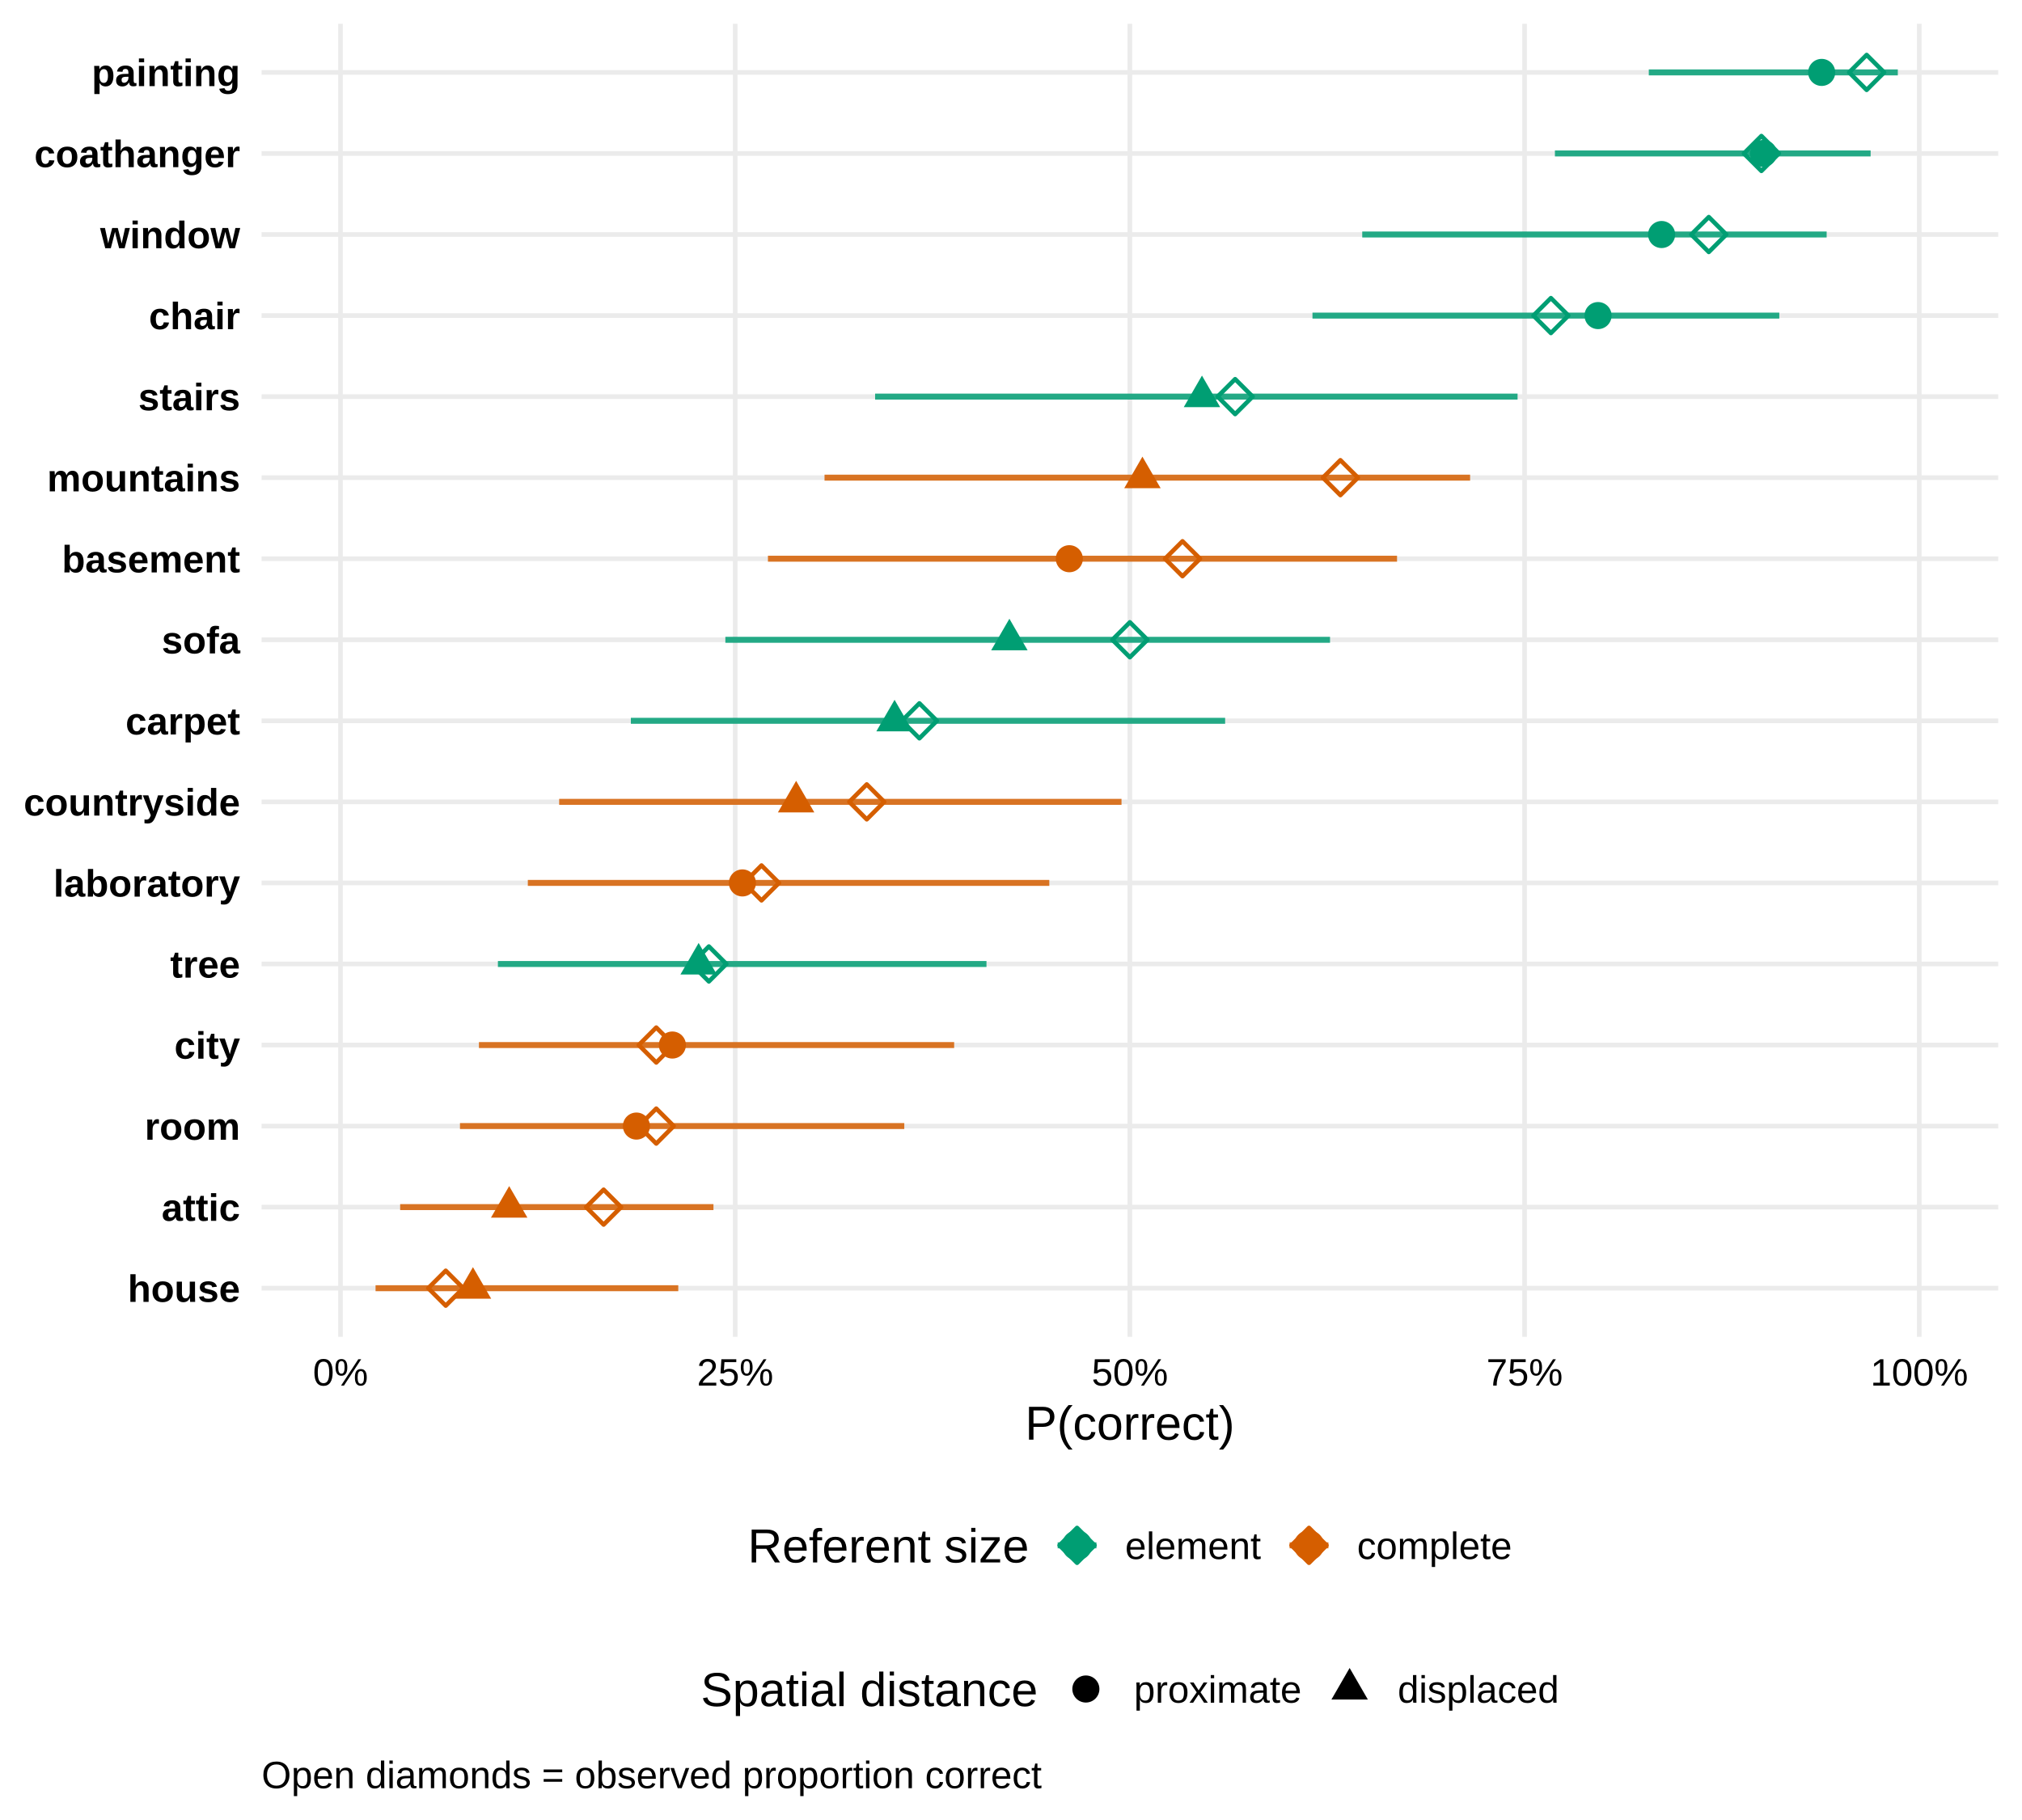
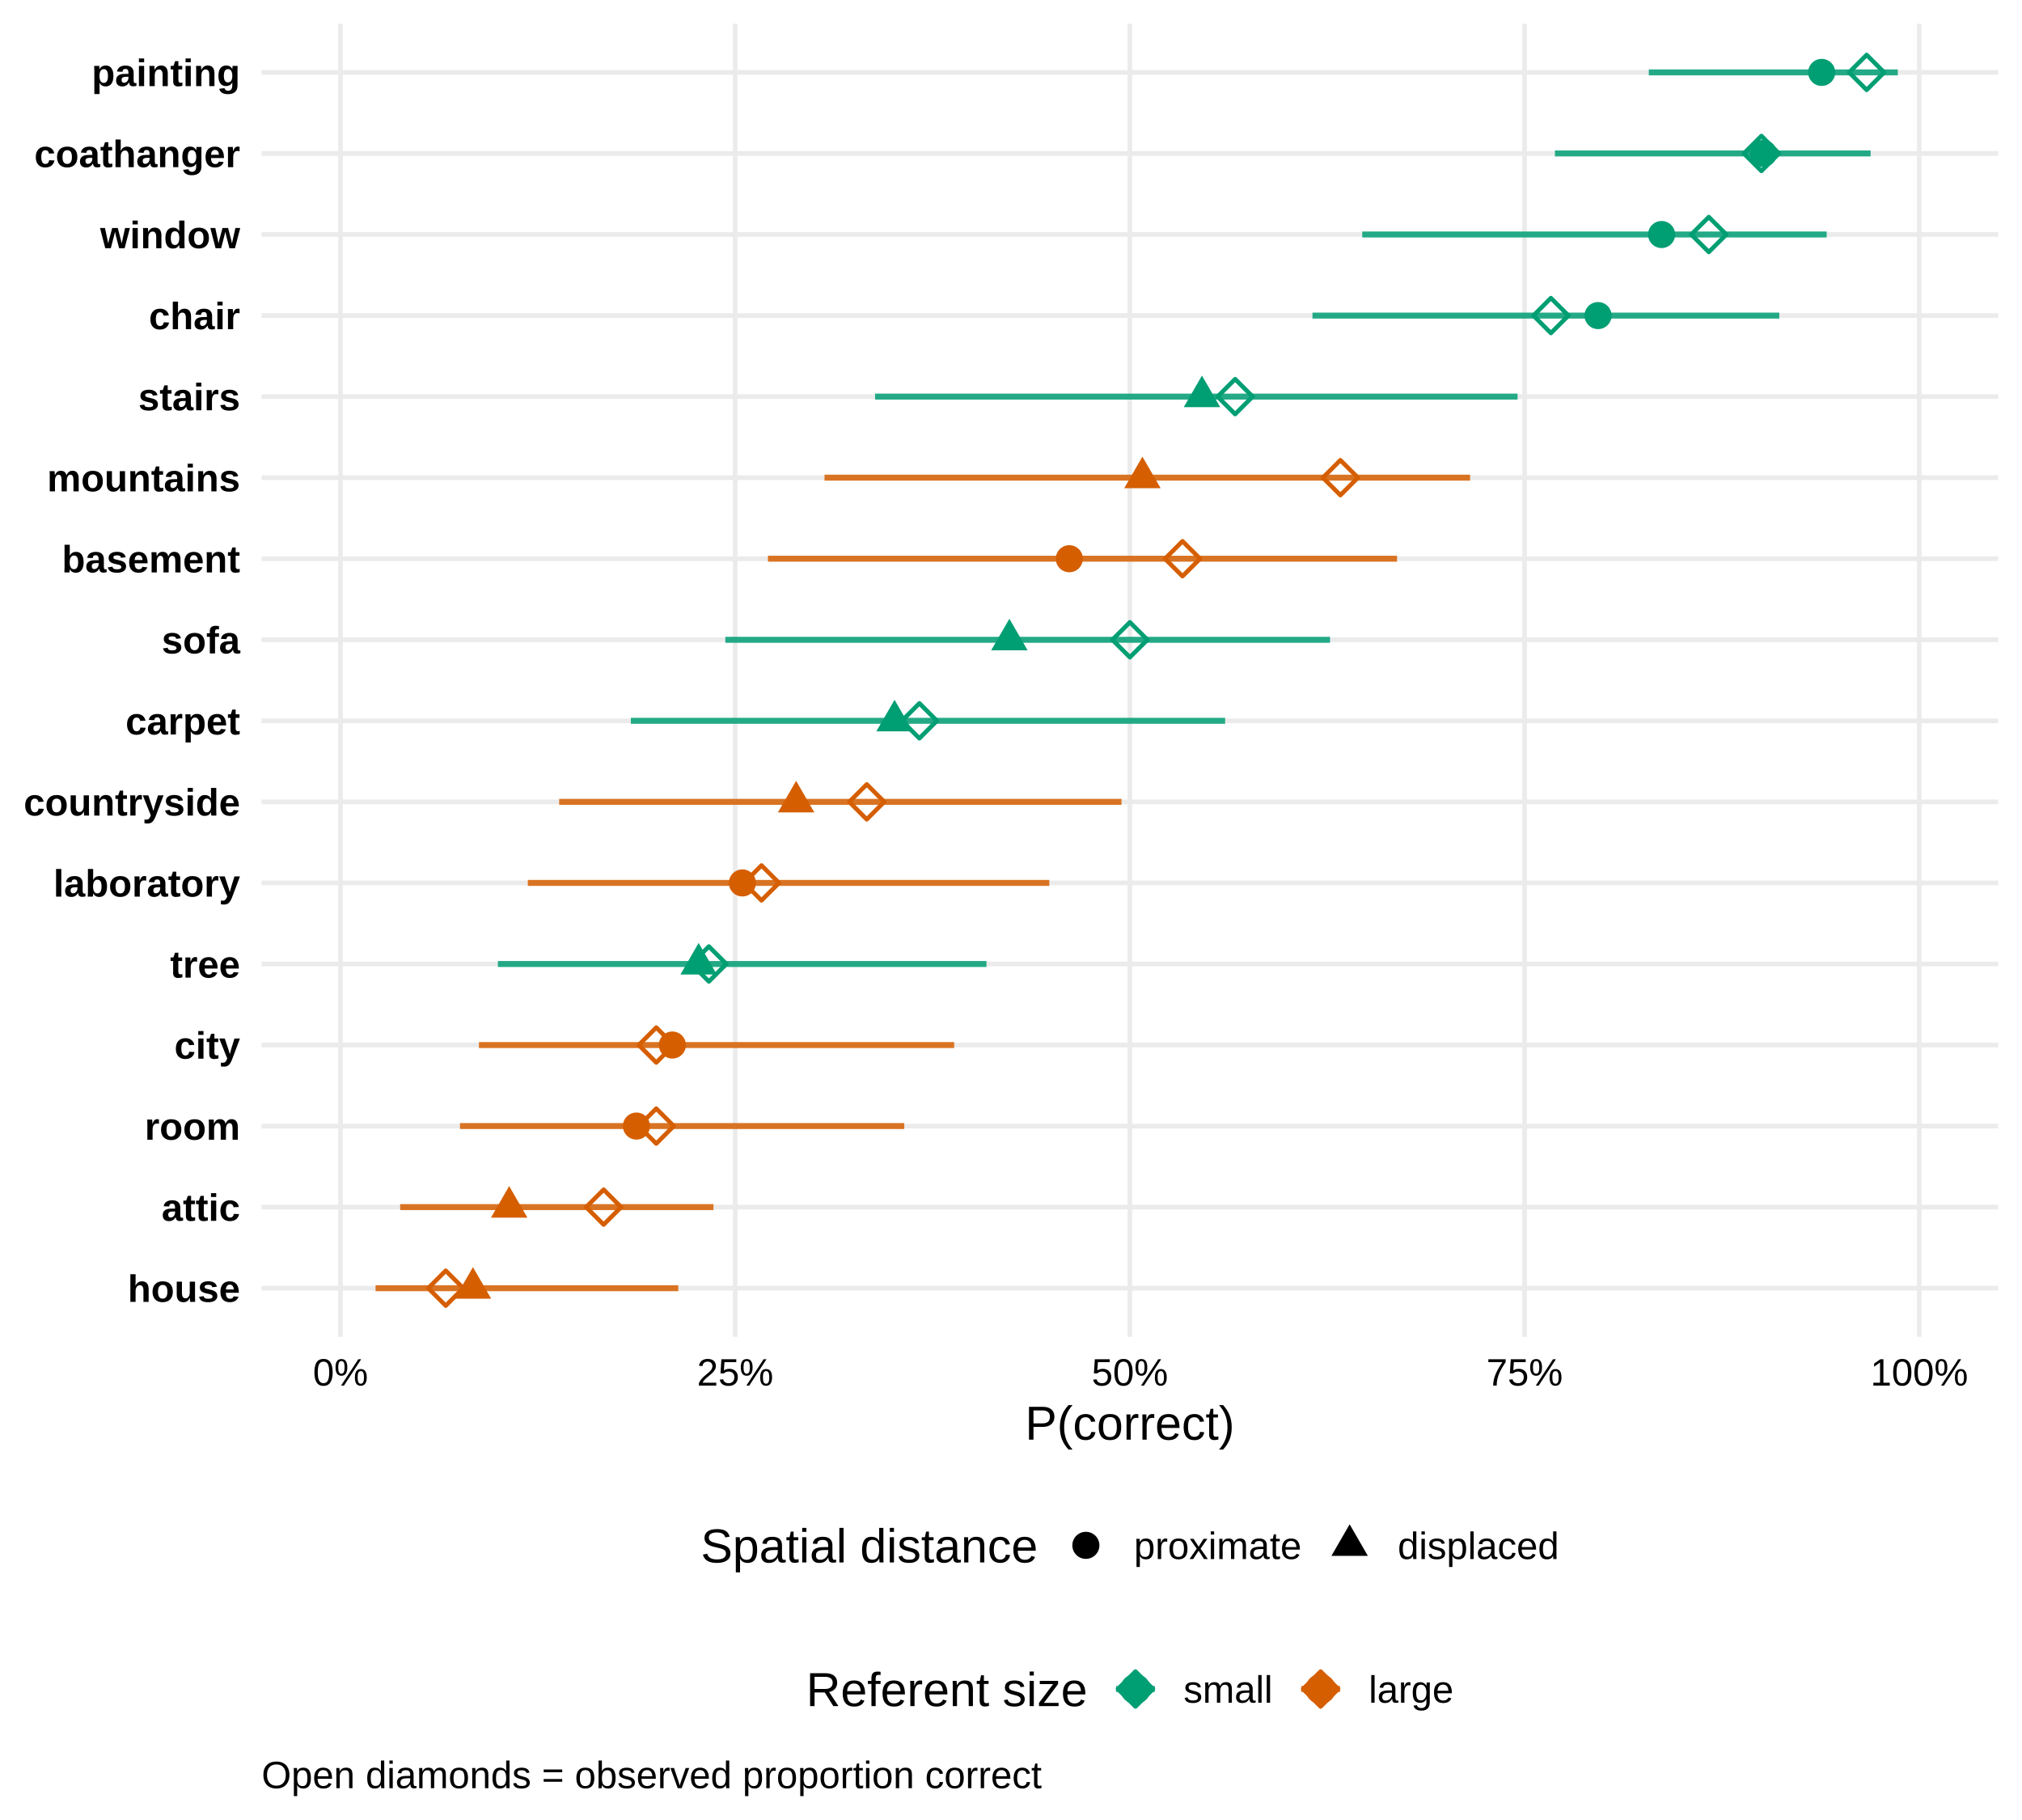
<svg xmlns="http://www.w3.org/2000/svg" width="720.00pt" height="648.00pt" viewBox="0 0 720.00 648.00">
  <g class="svglite">
    <defs>
      <style type="text/css">
    .svglite line, .svglite polyline, .svglite polygon, .svglite path, .svglite rect, .svglite circle {
      fill: none;
      stroke: #000000;
      stroke-linecap: round;
      stroke-linejoin: round;
      stroke-miterlimit: 10.00;
    }
    .svglite text {
      white-space: pre;
    }
    .svglite g.glyphgroup path {
      fill: inherit;
      stroke: none;
    }
  </style>
    </defs>
    <rect width="100%" height="100%" style="stroke: none; fill: #FFFFFF;" />
    <defs>
      <clipPath id="cpMC4wMHw3MjAuMDB8MC4wMHw2NDguMDA=">
        <rect x="0.00" y="0.00" width="720.00" height="648.00" />
      </clipPath>
    </defs>
    <g clip-path="url(#cpMC4wMHw3MjAuMDB8MC4wMHw2NDguMDA=)">
      <rect x="0.00" y="0.00" width="720.00" height="648.00" style="stroke-width: 1.65; stroke: none; fill: #FFFFFF;" />
    </g>
    <defs>
      <clipPath id="cpOTMuMTR8NzExLjUzfDguNDd8NDc1Ljk2">
        <rect x="93.14" y="8.47" width="618.40" height="467.49" />
      </clipPath>
    </defs>
    <g clip-path="url(#cpOTMuMTR8NzExLjUzfDguNDd8NDc1Ljk2)">
      <polyline points="93.14,458.65 711.53,458.65 " style="stroke-width: 1.65; stroke: #EBEBEB; stroke-linecap: butt;" />
      <polyline points="93.14,429.79 711.53,429.79 " style="stroke-width: 1.65; stroke: #EBEBEB; stroke-linecap: butt;" />
      <polyline points="93.14,400.93 711.53,400.93 " style="stroke-width: 1.65; stroke: #EBEBEB; stroke-linecap: butt;" />
      <polyline points="93.14,372.08 711.53,372.08 " style="stroke-width: 1.65; stroke: #EBEBEB; stroke-linecap: butt;" />
      <polyline points="93.14,343.22 711.53,343.22 " style="stroke-width: 1.65; stroke: #EBEBEB; stroke-linecap: butt;" />
      <polyline points="93.14,314.36 711.53,314.36 " style="stroke-width: 1.65; stroke: #EBEBEB; stroke-linecap: butt;" />
      <polyline points="93.14,285.50 711.53,285.50 " style="stroke-width: 1.65; stroke: #EBEBEB; stroke-linecap: butt;" />
      <polyline points="93.14,256.64 711.53,256.64 " style="stroke-width: 1.65; stroke: #EBEBEB; stroke-linecap: butt;" />
      <polyline points="93.14,227.79 711.53,227.79 " style="stroke-width: 1.65; stroke: #EBEBEB; stroke-linecap: butt;" />
      <polyline points="93.14,198.93 711.53,198.93 " style="stroke-width: 1.65; stroke: #EBEBEB; stroke-linecap: butt;" />
      <polyline points="93.14,170.07 711.53,170.07 " style="stroke-width: 1.65; stroke: #EBEBEB; stroke-linecap: butt;" />
      <polyline points="93.14,141.21 711.53,141.21 " style="stroke-width: 1.65; stroke: #EBEBEB; stroke-linecap: butt;" />
      <polyline points="93.14,112.36 711.53,112.36 " style="stroke-width: 1.65; stroke: #EBEBEB; stroke-linecap: butt;" />
      <polyline points="93.14,83.50 711.53,83.50 " style="stroke-width: 1.65; stroke: #EBEBEB; stroke-linecap: butt;" />
      <polyline points="93.14,54.64 711.53,54.64 " style="stroke-width: 1.65; stroke: #EBEBEB; stroke-linecap: butt;" />
      <polyline points="93.14,25.78 711.53,25.78 " style="stroke-width: 1.65; stroke: #EBEBEB; stroke-linecap: butt;" />
      <polyline points="121.25,475.96 121.25,8.47 " style="stroke-width: 1.65; stroke: #EBEBEB; stroke-linecap: butt;" />
      <polyline points="261.79,475.96 261.79,8.47 " style="stroke-width: 1.65; stroke: #EBEBEB; stroke-linecap: butt;" />
      <polyline points="402.33,475.96 402.33,8.47 " style="stroke-width: 1.65; stroke: #EBEBEB; stroke-linecap: butt;" />
      <polyline points="542.88,475.96 542.88,8.47 " style="stroke-width: 1.65; stroke: #EBEBEB; stroke-linecap: butt;" />
      <polyline points="683.42,475.96 683.42,8.47 " style="stroke-width: 1.65; stroke: #EBEBEB; stroke-linecap: butt;" />
      <line x1="133.73" y1="458.65" x2="241.52" y2="458.65" style="stroke-width: 2.13; stroke: #D55E00; stroke-opacity: 0.85; stroke-linecap: butt;" />
      <line x1="142.49" y1="429.79" x2="254.05" y2="429.79" style="stroke-width: 2.13; stroke: #D55E00; stroke-opacity: 0.85; stroke-linecap: butt;" />
      <line x1="293.60" y1="170.07" x2="523.48" y2="170.07" style="stroke-width: 2.13; stroke: #D55E00; stroke-opacity: 0.85; stroke-linecap: butt;" />
      <line x1="199.11" y1="285.50" x2="399.35" y2="285.50" style="stroke-width: 2.13; stroke: #D55E00; stroke-opacity: 0.85; stroke-linecap: butt;" />
      <line x1="163.79" y1="400.93" x2="322.00" y2="400.93" style="stroke-width: 2.13; stroke: #D55E00; stroke-opacity: 0.85; stroke-linecap: butt;" />
      <line x1="273.45" y1="198.93" x2="497.46" y2="198.93" style="stroke-width: 2.13; stroke: #D55E00; stroke-opacity: 0.85; stroke-linecap: butt;" />
      <line x1="187.95" y1="314.36" x2="373.64" y2="314.36" style="stroke-width: 2.13; stroke: #D55E00; stroke-opacity: 0.85; stroke-linecap: butt;" />
      <line x1="170.54" y1="372.08" x2="339.76" y2="372.08" style="stroke-width: 2.13; stroke: #D55E00; stroke-opacity: 0.85; stroke-linecap: butt;" />
      <line x1="311.61" y1="141.21" x2="540.38" y2="141.21" style="stroke-width: 2.13; stroke: #009E73; stroke-opacity: 0.85; stroke-linecap: butt;" />
      <line x1="258.29" y1="227.79" x2="473.60" y2="227.79" style="stroke-width: 2.13; stroke: #009E73; stroke-opacity: 0.85; stroke-linecap: butt;" />
      <line x1="177.30" y1="343.22" x2="351.27" y2="343.22" style="stroke-width: 2.13; stroke: #009E73; stroke-opacity: 0.85; stroke-linecap: butt;" />
      <line x1="224.64" y1="256.64" x2="436.25" y2="256.64" style="stroke-width: 2.13; stroke: #009E73; stroke-opacity: 0.85; stroke-linecap: butt;" />
      <line x1="485.07" y1="83.50" x2="650.44" y2="83.50" style="stroke-width: 2.13; stroke: #009E73; stroke-opacity: 0.85; stroke-linecap: butt;" />
      <line x1="467.35" y1="112.36" x2="633.58" y2="112.36" style="stroke-width: 2.13; stroke: #009E73; stroke-opacity: 0.85; stroke-linecap: butt;" />
      <line x1="553.68" y1="54.64" x2="666.10" y2="54.64" style="stroke-width: 2.13; stroke: #009E73; stroke-opacity: 0.85; stroke-linecap: butt;" />
      <line x1="587.11" y1="25.78" x2="675.78" y2="25.78" style="stroke-width: 2.13; stroke: #009E73; stroke-opacity: 0.85; stroke-linecap: butt;" />
      <polygon points="168.41,451.16 174.90,462.39 161.92,462.39 " style="stroke-width: 1.10; stroke: none; fill: #D55E00;" />
      <polygon points="181.31,422.30 187.80,433.53 174.83,433.53 " style="stroke-width: 1.10; stroke: none; fill: #D55E00;" />
      <polygon points="406.80,162.58 413.29,173.82 400.32,173.82 " style="stroke-width: 1.10; stroke: none; fill: #D55E00;" />
      <polygon points="283.49,278.01 289.97,289.25 277.00,289.25 " style="stroke-width: 1.10; stroke: none; fill: #D55E00;" />
      <circle cx="226.62" cy="400.93" r="4.82" style="stroke-width: 1.10; stroke: none; fill: #D55E00;" />
      <circle cx="380.77" cy="198.93" r="4.82" style="stroke-width: 1.10; stroke: none; fill: #D55E00;" />
      <circle cx="264.36" cy="314.36" r="4.82" style="stroke-width: 1.10; stroke: none; fill: #D55E00;" />
      <circle cx="239.42" cy="372.08" r="4.82" style="stroke-width: 1.10; stroke: none; fill: #D55E00;" />
      <polygon points="428.00,133.72 434.49,144.96 421.52,144.96 " style="stroke-width: 1.10; stroke: none; fill: #009E73;" />
      <polygon points="359.43,220.30 365.91,231.53 352.94,231.53 " style="stroke-width: 1.10; stroke: none; fill: #009E73;" />
      <polygon points="248.77,335.73 255.26,346.96 242.29,346.96 " style="stroke-width: 1.10; stroke: none; fill: #009E73;" />
      <polygon points="318.54,249.16 325.02,260.39 312.05,260.39 " style="stroke-width: 1.10; stroke: none; fill: #009E73;" />
      <circle cx="591.67" cy="83.50" r="4.82" style="stroke-width: 1.10; stroke: none; fill: #009E73;" />
      <circle cx="569.04" cy="112.36" r="4.82" style="stroke-width: 1.10; stroke: none; fill: #009E73;" />
      <circle cx="627.92" cy="54.64" r="4.82" style="stroke-width: 1.10; stroke: none; fill: #009E73;" />
      <circle cx="648.67" cy="25.78" r="4.82" style="stroke-width: 1.10; stroke: none; fill: #009E73;" />
      <polygon points="152.49,458.65 158.72,452.42 164.96,458.65 158.72,464.88 " style="stroke-width: 1.56; stroke: #D55E00;" />
      <polygon points="208.71,429.79 214.94,423.56 221.17,429.79 214.94,436.02 " style="stroke-width: 1.56; stroke: #D55E00;" />
      <polygon points="471.06,170.07 477.29,163.84 483.52,170.07 477.29,176.30 " style="stroke-width: 1.56; stroke: #D55E00;" />
      <polygon points="302.41,285.50 308.64,279.27 314.87,285.50 308.64,291.73 " style="stroke-width: 1.56; stroke: #D55E00;" />
      <polygon points="227.45,400.93 233.68,394.70 239.91,400.93 233.68,407.17 " style="stroke-width: 1.56; stroke: #D55E00;" />
      <polygon points="414.84,198.93 421.07,192.70 427.31,198.93 421.07,205.16 " style="stroke-width: 1.56; stroke: #D55E00;" />
      <polygon points="264.93,314.36 271.16,308.13 277.39,314.36 271.16,320.59 " style="stroke-width: 1.56; stroke: #D55E00;" />
      <polygon points="227.45,372.08 233.68,365.84 239.91,372.08 233.68,378.31 " style="stroke-width: 1.56; stroke: #D55E00;" />
      <polygon points="433.58,141.21 439.81,134.98 446.05,141.21 439.81,147.45 " style="stroke-width: 1.56; stroke: #009E73;" />
      <polygon points="396.10,227.79 402.33,221.55 408.57,227.79 402.33,234.02 " style="stroke-width: 1.56; stroke: #009E73;" />
      <polygon points="246.19,343.22 252.42,336.98 258.65,343.22 252.42,349.45 " style="stroke-width: 1.56; stroke: #009E73;" />
      <polygon points="321.14,256.64 327.38,250.41 333.61,256.64 327.38,262.88 " style="stroke-width: 1.56; stroke: #009E73;" />
      <polygon points="602.23,83.50 608.47,77.27 614.70,83.50 608.47,89.73 " style="stroke-width: 1.56; stroke: #009E73;" />
      <polygon points="546.02,112.36 552.25,106.12 558.48,112.36 552.25,118.59 " style="stroke-width: 1.56; stroke: #009E73;" />
      <polygon points="620.97,54.64 627.21,48.41 633.44,54.64 627.21,60.87 " style="stroke-width: 1.56; stroke: #009E73;" />
      <polygon points="658.45,25.78 664.68,19.55 670.92,25.78 664.68,32.02 " style="stroke-width: 1.56; stroke: #009E73;" />
    </g>
    <g clip-path="url(#cpMC4wMHw3MjAuMDB8MC4wMHw2NDguMDA=)">
      <text x="85.52" y="463.52" text-anchor="end" style="font-size: 13.60px; font-weight: bold; font-family: &quot;Arial&quot;;" textLength="40.02px" lengthAdjust="spacingAndGlyphs">house</text>
      <text x="85.52" y="434.66" text-anchor="end" style="font-size: 13.60px; font-weight: bold; font-family: &quot;Arial&quot;;" textLength="27.97px" lengthAdjust="spacingAndGlyphs">attic</text>
      <text x="85.52" y="405.80" text-anchor="end" style="font-size: 13.60px; font-weight: bold; font-family: &quot;Arial&quot;;" textLength="33.98px" lengthAdjust="spacingAndGlyphs">room</text>
      <text x="85.52" y="376.94" text-anchor="end" style="font-size: 13.60px; font-weight: bold; font-family: &quot;Arial&quot;;" textLength="23.44px" lengthAdjust="spacingAndGlyphs">city</text>
      <text x="85.52" y="348.08" text-anchor="end" style="font-size: 13.60px; font-weight: bold; font-family: &quot;Arial&quot;;" textLength="24.95px" lengthAdjust="spacingAndGlyphs">tree</text>
      <text x="85.52" y="319.23" text-anchor="end" style="font-size: 13.60px; font-weight: bold; font-family: &quot;Arial&quot;;" textLength="66.48px" lengthAdjust="spacingAndGlyphs">laboratory</text>
      <text x="85.52" y="290.37" text-anchor="end" style="font-size: 13.60px; font-weight: bold; font-family: &quot;Arial&quot;;" textLength="77.05px" lengthAdjust="spacingAndGlyphs">countryside</text>
      <text x="85.52" y="261.51" text-anchor="end" style="font-size: 13.60px; font-weight: bold; font-family: &quot;Arial&quot;;" textLength="40.81px" lengthAdjust="spacingAndGlyphs">carpet</text>
      <text x="85.52" y="232.65" text-anchor="end" style="font-size: 13.60px; font-weight: bold; font-family: &quot;Arial&quot;;" textLength="27.95px" lengthAdjust="spacingAndGlyphs">sofa</text>
      <text x="85.52" y="203.80" text-anchor="end" style="font-size: 13.60px; font-weight: bold; font-family: &quot;Arial&quot;;" textLength="63.47px" lengthAdjust="spacingAndGlyphs">basement</text>
      <text x="85.52" y="174.94" text-anchor="end" style="font-size: 13.60px; font-weight: bold; font-family: &quot;Arial&quot;;" textLength="68.72px" lengthAdjust="spacingAndGlyphs">mountains</text>
      <text x="85.52" y="146.08" text-anchor="end" style="font-size: 13.60px; font-weight: bold; font-family: &quot;Arial&quot;;" textLength="36.30px" lengthAdjust="spacingAndGlyphs">stairs</text>
      <text x="85.52" y="117.22" text-anchor="end" style="font-size: 13.60px; font-weight: bold; font-family: &quot;Arial&quot;;" textLength="32.50px" lengthAdjust="spacingAndGlyphs">chair</text>
      <text x="85.52" y="88.37" text-anchor="end" style="font-size: 13.60px; font-weight: bold; font-family: &quot;Arial&quot;;" textLength="49.83px" lengthAdjust="spacingAndGlyphs">window</text>
      <text x="85.52" y="59.51" text-anchor="end" style="font-size: 13.60px; font-weight: bold; font-family: &quot;Arial&quot;;" textLength="73.27px" lengthAdjust="spacingAndGlyphs">coathanger</text>
      <text x="85.52" y="30.65" text-anchor="end" style="font-size: 13.60px; font-weight: bold; font-family: &quot;Arial&quot;;" textLength="52.84px" lengthAdjust="spacingAndGlyphs">painting</text>
      <text x="121.25" y="493.32" text-anchor="middle" style="font-size: 13.60px; font-family: &quot;Arial&quot;;" textLength="19.66px" lengthAdjust="spacingAndGlyphs">0%</text>
      <text x="261.79" y="493.32" text-anchor="middle" style="font-size: 13.60px; font-family: &quot;Arial&quot;;" textLength="27.22px" lengthAdjust="spacingAndGlyphs">25%</text>
      <text x="402.33" y="493.32" text-anchor="middle" style="font-size: 13.60px; font-family: &quot;Arial&quot;;" textLength="27.22px" lengthAdjust="spacingAndGlyphs">50%</text>
      <text x="542.88" y="493.32" text-anchor="middle" style="font-size: 13.60px; font-family: &quot;Arial&quot;;" textLength="27.22px" lengthAdjust="spacingAndGlyphs">75%</text>
      <text x="683.42" y="493.32" text-anchor="middle" style="font-size: 13.60px; font-family: &quot;Arial&quot;;" textLength="34.78px" lengthAdjust="spacingAndGlyphs">100%</text>
      <text x="402.33" y="512.59" text-anchor="middle" style="font-size: 17.00px; font-family: &quot;Arial&quot;;" textLength="74.59px" lengthAdjust="spacingAndGlyphs">P(correct)</text>
-       <text x="266.27" y="556.30" style="font-size: 17.00px; font-family: &quot;Arial&quot;;" textLength="100.14px" lengthAdjust="spacingAndGlyphs">Referent size</text>
-       <line x1="376.61" y1="550.21" x2="390.43" y2="550.21" style="stroke-width: 2.13; stroke: #009E73; stroke-opacity: 0.85; stroke-linecap: butt;" />
-       <circle cx="383.52" cy="550.21" r="4.82" style="stroke-width: 1.10; stroke: #009E73; fill: #009E73;" />
-       <polygon points="377.29,550.21 383.52,543.98 389.76,550.21 383.52,556.44 " style="stroke-width: 1.56; stroke: #009E73;" />
-       <line x1="459.20" y1="550.21" x2="473.03" y2="550.21" style="stroke-width: 2.13; stroke: #D55E00; stroke-opacity: 0.85; stroke-linecap: butt;" />
-       <circle cx="466.11" cy="550.21" r="4.82" style="stroke-width: 1.10; stroke: #D55E00; fill: #D55E00;" />
-       <polygon points="459.88,550.21 466.11,543.98 472.35,550.21 466.11,556.44 " style="stroke-width: 1.56; stroke: #D55E00;" />
-       <text x="400.63" y="555.08" style="font-size: 13.60px; font-family: &quot;Arial&quot;;" textLength="48.38px" lengthAdjust="spacingAndGlyphs">element</text>
-       <text x="483.22" y="555.08" style="font-size: 13.60px; font-family: &quot;Arial&quot;;" textLength="55.17px" lengthAdjust="spacingAndGlyphs">complete</text>
-       <text x="249.54" y="607.45" style="font-size: 17.00px; font-family: &quot;Arial&quot;;" textLength="120.02px" lengthAdjust="spacingAndGlyphs">Spatial distance</text>
-       <circle cx="386.66" cy="601.36" r="4.82" style="stroke-width: 1.10; stroke: none; fill: #000000;" />
-       <polygon points="480.58,593.87 487.07,605.11 474.10,605.11 " style="stroke-width: 1.10; stroke: none; fill: #000000;" />
-       <text x="403.77" y="606.23" style="font-size: 13.60px; font-family: &quot;Arial&quot;;" textLength="59.70px" lengthAdjust="spacingAndGlyphs">proximate</text>
-       <text x="497.69" y="606.23" style="font-size: 13.60px; font-family: &quot;Arial&quot;;" textLength="57.44px" lengthAdjust="spacingAndGlyphs">displaced</text>
+       <text x="249.54" y="556.30" style="font-size: 17.00px; font-family: &quot;Arial&quot;;" textLength="120.02px" lengthAdjust="spacingAndGlyphs">Spatial distance</text>
+       <circle cx="386.66" cy="550.21" r="4.82" style="stroke-width: 1.10; stroke: none; fill: #000000;" />
+       <polygon points="480.58,542.72 487.07,553.95 474.10,553.95 " style="stroke-width: 1.10; stroke: none; fill: #000000;" />
+       <text x="403.77" y="555.08" style="font-size: 13.60px; font-family: &quot;Arial&quot;;" textLength="59.70px" lengthAdjust="spacingAndGlyphs">proximate</text>
+       <text x="497.69" y="555.08" style="font-size: 13.60px; font-family: &quot;Arial&quot;;" textLength="57.44px" lengthAdjust="spacingAndGlyphs">displaced</text>
+       <text x="287.07" y="607.45" style="font-size: 17.00px; font-family: &quot;Arial&quot;;" textLength="100.14px" lengthAdjust="spacingAndGlyphs">Referent size</text>
+       <line x1="397.41" y1="601.36" x2="411.23" y2="601.36" style="stroke-width: 2.13; stroke: #009E73; stroke-opacity: 0.85; stroke-linecap: butt;" />
+       <circle cx="404.32" cy="601.36" r="4.82" style="stroke-width: 1.10; stroke: #009E73; fill: #009E73;" />
+       <polygon points="398.09,601.36 404.32,595.13 410.55,601.36 404.32,607.60 " style="stroke-width: 1.56; stroke: #009E73;" />
+       <line x1="463.34" y1="601.36" x2="477.17" y2="601.36" style="stroke-width: 2.13; stroke: #D55E00; stroke-opacity: 0.85; stroke-linecap: butt;" />
+       <circle cx="470.25" cy="601.36" r="4.82" style="stroke-width: 1.10; stroke: #D55E00; fill: #D55E00;" />
+       <polygon points="464.02,601.36 470.25,595.13 476.49,601.36 470.25,607.60 " style="stroke-width: 1.56; stroke: #D55E00;" />
+       <text x="421.43" y="606.23" style="font-size: 13.60px; font-family: &quot;Arial&quot;;" textLength="31.72px" lengthAdjust="spacingAndGlyphs">small</text>
+       <text x="487.36" y="606.23" style="font-size: 13.60px; font-family: &quot;Arial&quot;;" textLength="30.23px" lengthAdjust="spacingAndGlyphs">large</text>
      <text x="93.14" y="636.67" style="font-size: 13.60px; font-family: &quot;Arial&quot;;" textLength="277.80px" lengthAdjust="spacingAndGlyphs">Open diamonds = observed proportion correct</text>
    </g>
  </g>
</svg>
